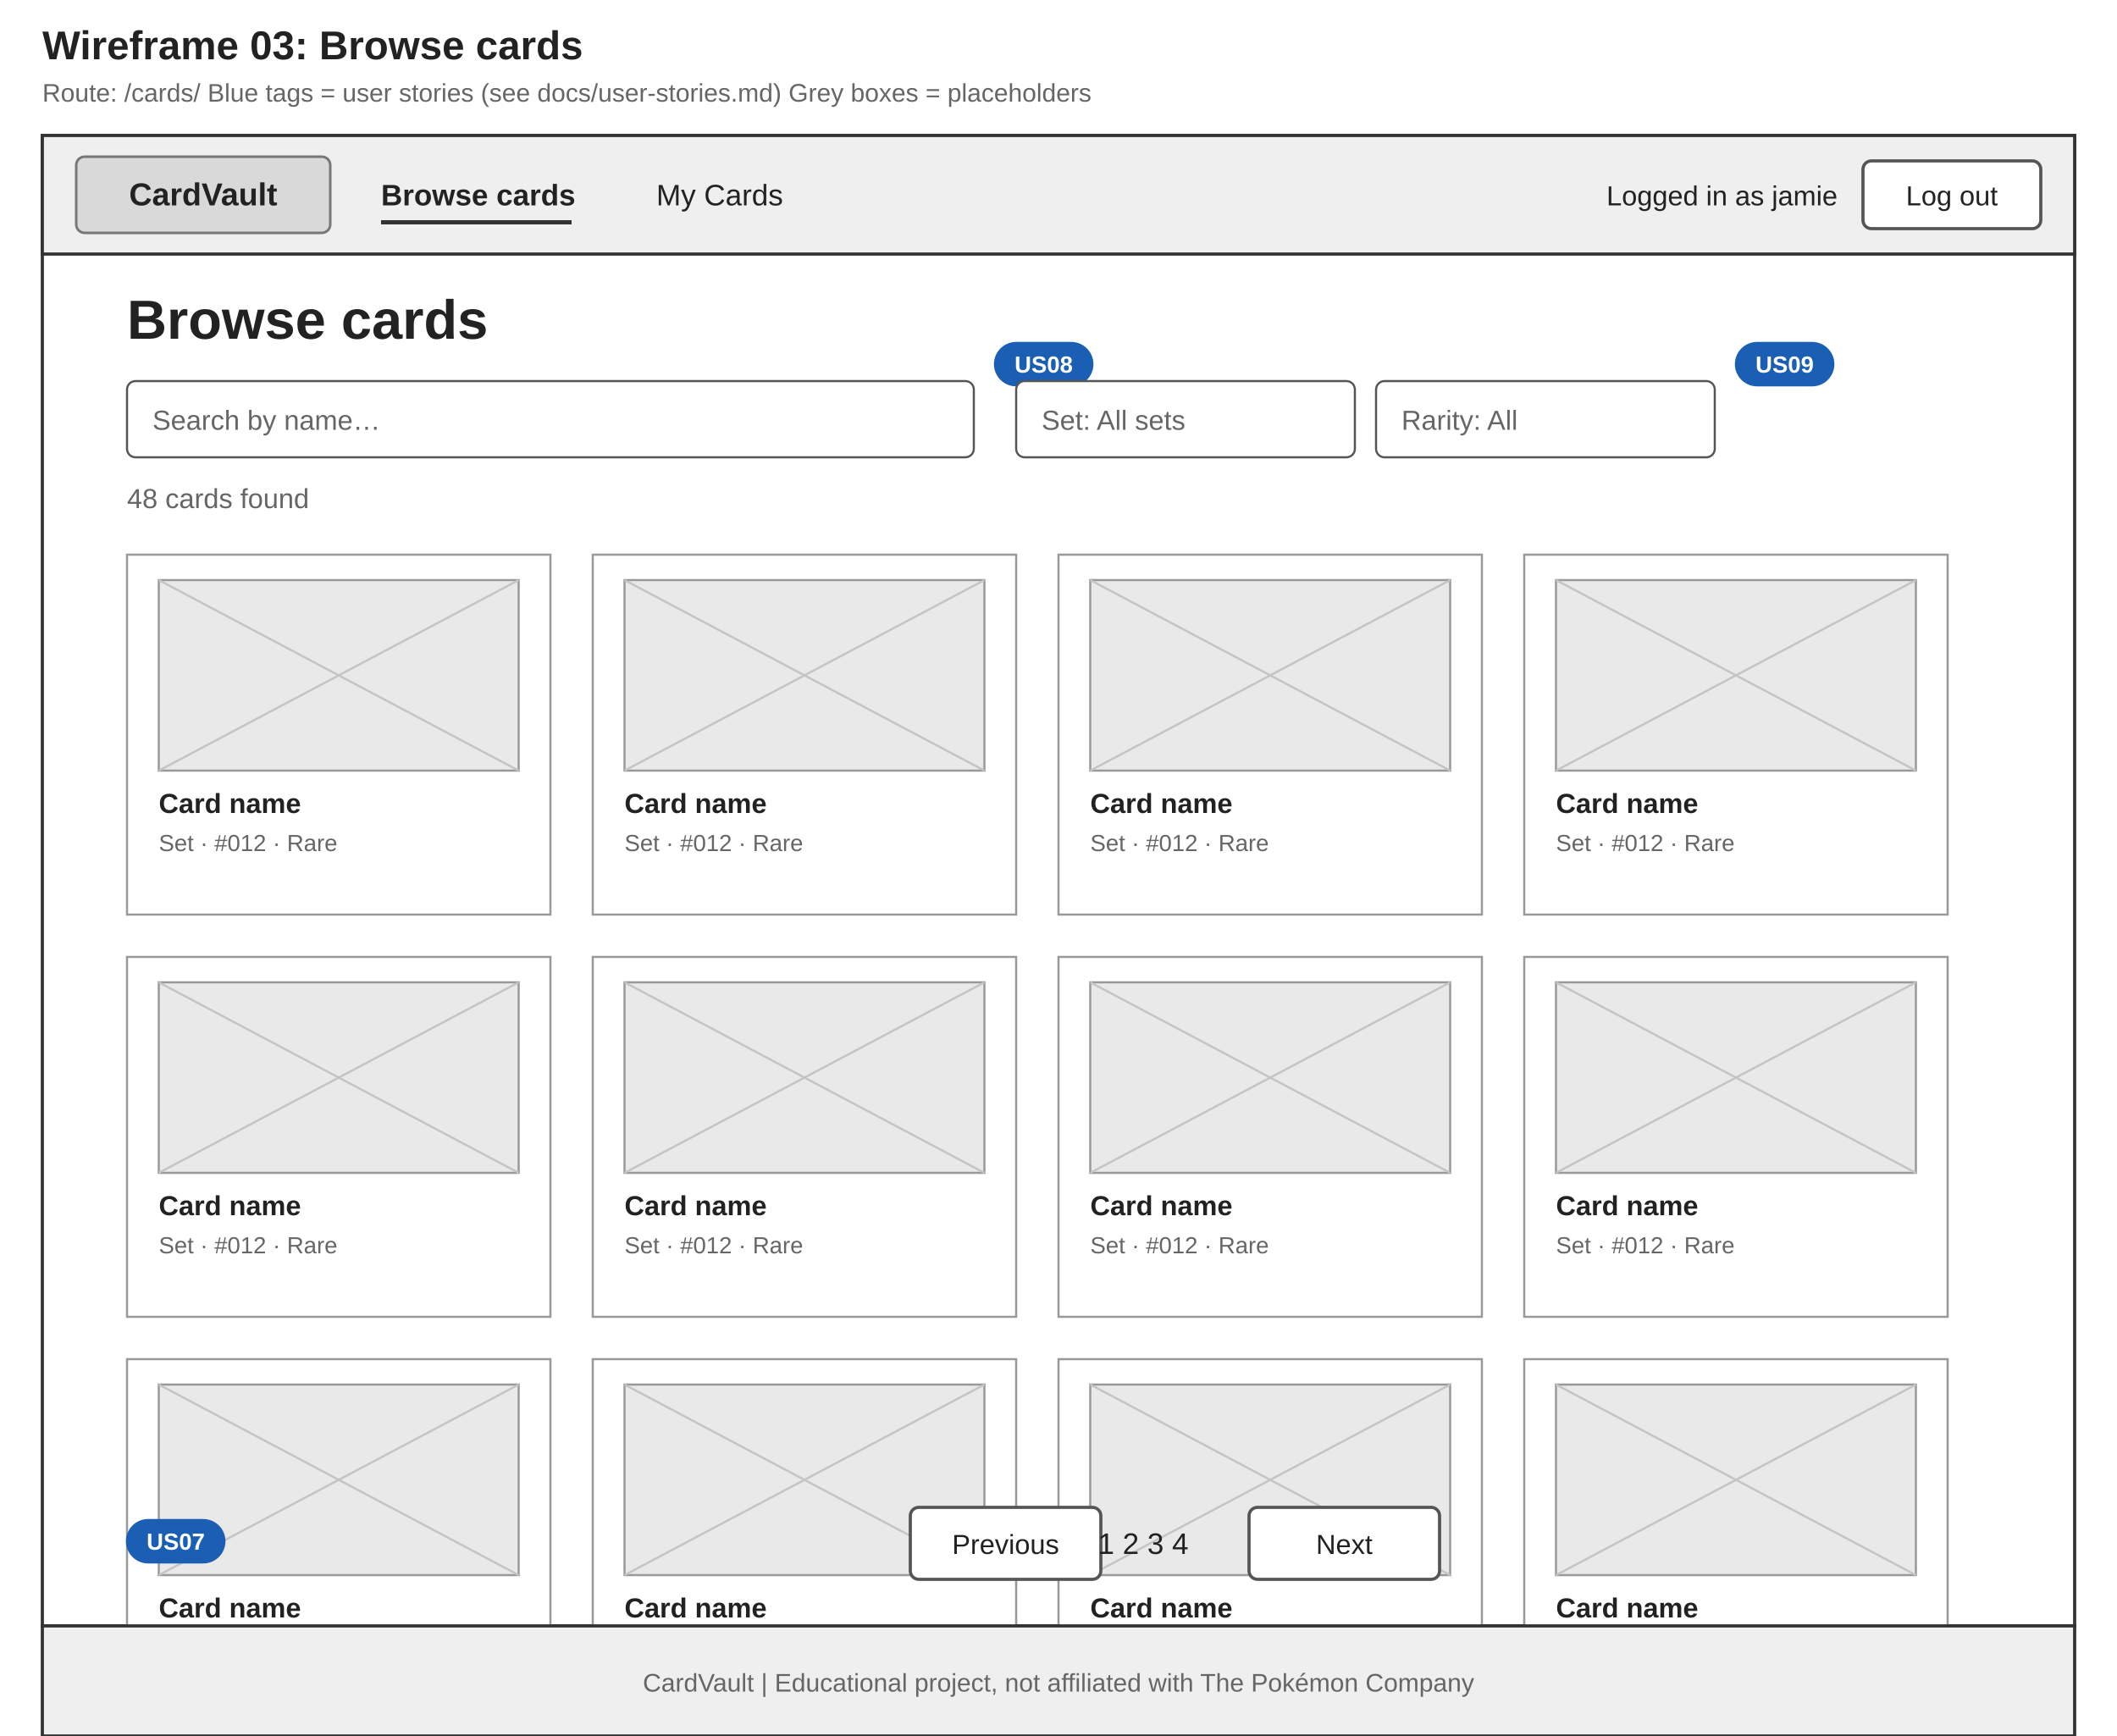
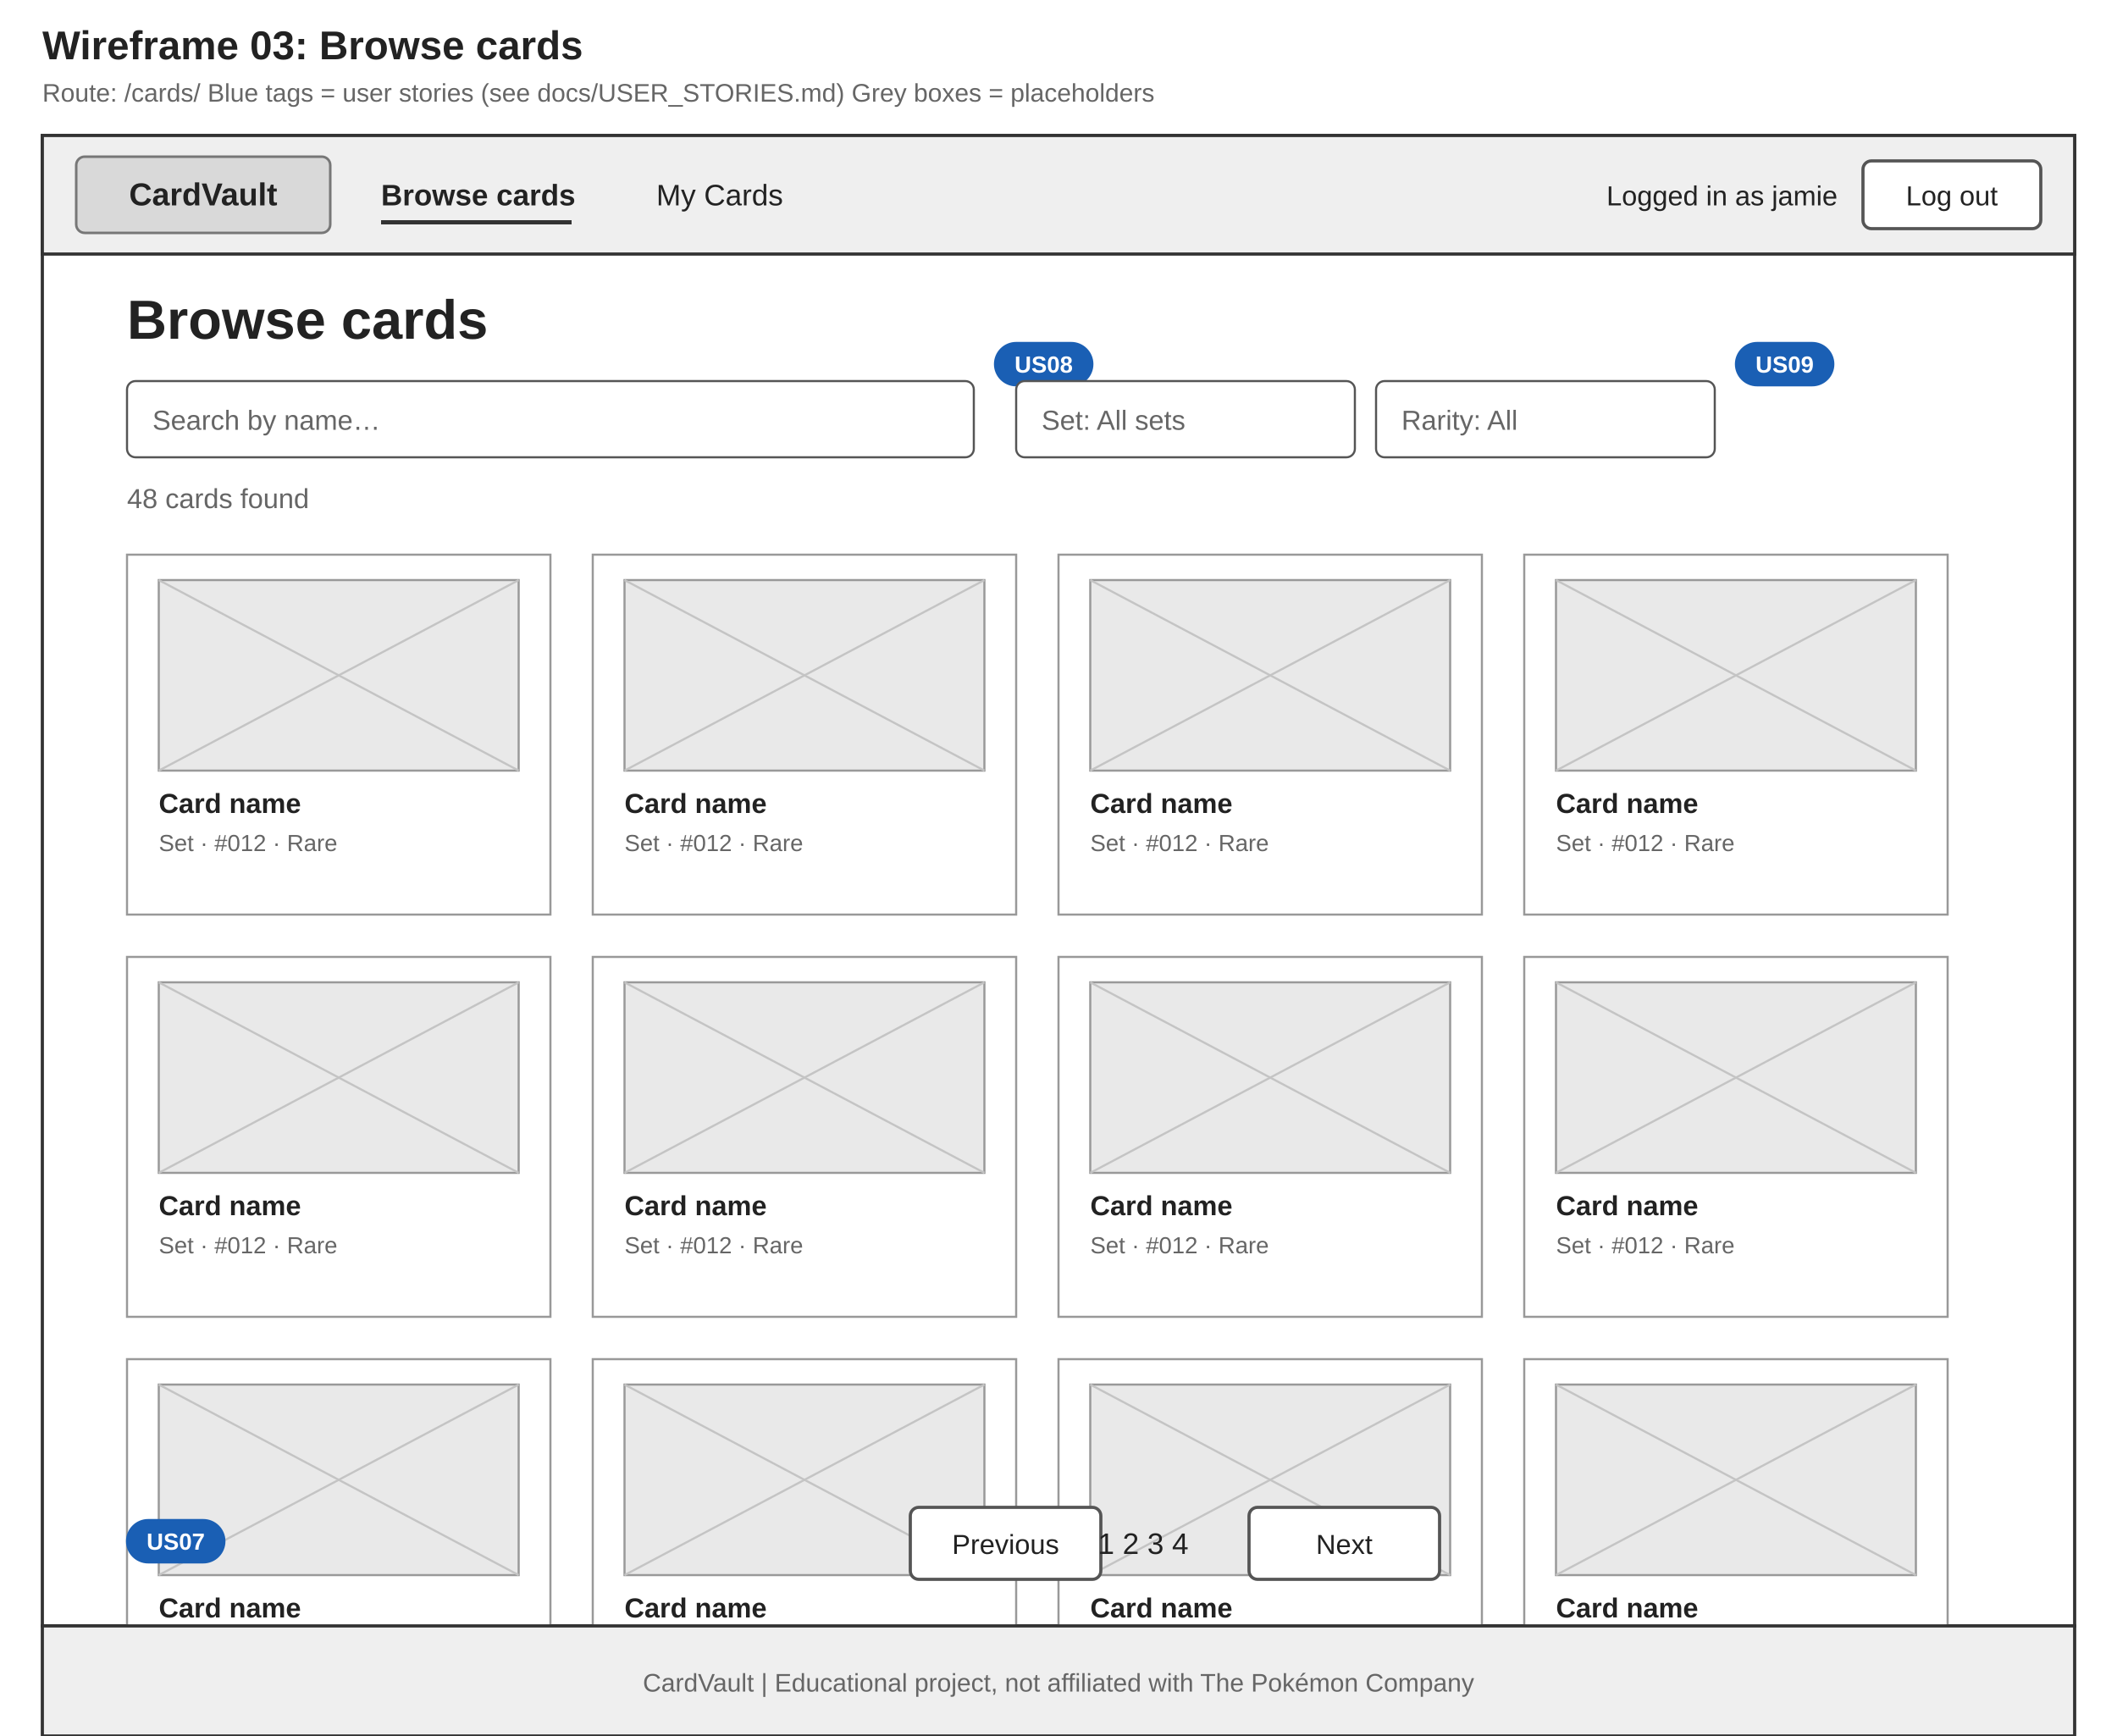
<svg xmlns="http://www.w3.org/2000/svg" viewBox="0 0 1000 820" width="1000" height="820" role="img" aria-labelledby="t d">
  <rect x="0" y="0" width="1000" height="820" rx="0" fill="#ffffff" />
  <text x="20" y="28" font-family="Arial, Helvetica, sans-serif" font-size="19" font-weight="bold" text-anchor="start" fill="#222222">Wireframe 03: Browse cards</text>
-   <text x="20" y="48" font-family="Arial, Helvetica, sans-serif" font-size="12" font-weight="normal" text-anchor="start" fill="#666666">Route: /cards/     Blue tags = user stories (see docs/user-stories.md)     Grey boxes = placeholders</text>
+   <text x="20" y="48" font-family="Arial, Helvetica, sans-serif" font-size="12" font-weight="normal" text-anchor="start" fill="#666666">Route: /cards/     Blue tags = user stories (see docs/USER_STORIES.md)     Grey boxes = placeholders</text>
  <rect x="20" y="64" width="960" height="704" rx="0" fill="none" stroke="#333333" stroke-width="1.5" />
  <rect x="20" y="64" width="960" height="56" rx="0" fill="#efefef" stroke="#333333" stroke-width="1.5" />
  <rect x="36" y="74" width="120" height="36" rx="4" fill="#d9d9d9" stroke="#777" stroke-width="1.2" />
  <text x="96" y="97" font-family="Arial, Helvetica, sans-serif" font-size="15" font-weight="bold" text-anchor="middle" fill="#222222">CardVault</text>
  <text x="180" y="97" font-family="Arial, Helvetica, sans-serif" font-size="14" font-weight="bold" text-anchor="start" fill="#222222">Browse cards</text>
  <line x1="180" y1="105" x2="270.0" y2="105" stroke="#333333" stroke-width="2" />
  <text x="310.0" y="97" font-family="Arial, Helvetica, sans-serif" font-size="14" font-weight="normal" text-anchor="start" fill="#222222">My Cards</text>
  <text x="868" y="97" font-family="Arial, Helvetica, sans-serif" font-size="13" font-weight="normal" text-anchor="end" fill="#222222">Logged in as jamie</text>
  <rect x="880" y="76" width="84" height="32" rx="4" fill="#ffffff" stroke="#555555" stroke-width="1.5" />
  <text x="922.0" y="97.0" font-family="Arial, Helvetica, sans-serif" font-size="13" font-weight="normal" text-anchor="middle" fill="#222222">Log out</text>
  <text x="60" y="160" font-family="Arial, Helvetica, sans-serif" font-size="26" font-weight="bold" text-anchor="start" fill="#222222">Browse cards</text>
  <rect x="60" y="180" width="400" height="36" rx="4" fill="#fff" stroke="#555555" stroke-width="1" />
  <text x="72" y="203" font-family="Arial, Helvetica, sans-serif" font-size="13" font-weight="normal" text-anchor="start" fill="#666666">Search by name…</text>
  <rect x="470" y="162" width="46" height="20" rx="10" fill="#1a5fb4" stroke="#1a5fb4" stroke-width="1" />
  <text x="493.0" y="176" font-family="Arial, Helvetica, sans-serif" font-size="11" font-weight="bold" text-anchor="middle" fill="#ffffff">US08</text>
  <rect x="480" y="180" width="160" height="36" rx="4" fill="#fff" stroke="#555555" stroke-width="1" />
  <text x="492" y="203" font-family="Arial, Helvetica, sans-serif" font-size="13" font-weight="normal" text-anchor="start" fill="#666666">Set: All sets</text>
  <rect x="650" y="180" width="160" height="36" rx="4" fill="#fff" stroke="#555555" stroke-width="1" />
  <text x="662" y="203" font-family="Arial, Helvetica, sans-serif" font-size="13" font-weight="normal" text-anchor="start" fill="#666666">Rarity: All</text>
  <rect x="820" y="162" width="46" height="20" rx="10" fill="#1a5fb4" stroke="#1a5fb4" stroke-width="1" />
  <text x="843.0" y="176" font-family="Arial, Helvetica, sans-serif" font-size="11" font-weight="bold" text-anchor="middle" fill="#ffffff">US09</text>
  <text x="60" y="240" font-family="Arial, Helvetica, sans-serif" font-size="13" font-weight="normal" text-anchor="start" fill="#666666">48 cards found</text>
  <rect x="60" y="262" width="200" height="170" rx="0" fill="#fff" stroke="#999999" stroke-width="1" />
  <rect x="75" y="274" width="170" height="90" rx="0" fill="#e9e9e9" stroke="#999999" stroke-width="1" />
  <line x1="75" y1="274" x2="245" y2="364" stroke="#c4c4c4" stroke-width="1" />
  <line x1="245" y1="274" x2="75" y2="364" stroke="#c4c4c4" stroke-width="1" />
  <text x="75" y="384" font-family="Arial, Helvetica, sans-serif" font-size="13" font-weight="bold" text-anchor="start" fill="#222222">Card name</text>
  <text x="75" y="402" font-family="Arial, Helvetica, sans-serif" font-size="11" font-weight="normal" text-anchor="start" fill="#666666">Set · #012 · Rare</text>
  <rect x="280" y="262" width="200" height="170" rx="0" fill="#fff" stroke="#999999" stroke-width="1" />
  <rect x="295" y="274" width="170" height="90" rx="0" fill="#e9e9e9" stroke="#999999" stroke-width="1" />
  <line x1="295" y1="274" x2="465" y2="364" stroke="#c4c4c4" stroke-width="1" />
  <line x1="465" y1="274" x2="295" y2="364" stroke="#c4c4c4" stroke-width="1" />
  <text x="295" y="384" font-family="Arial, Helvetica, sans-serif" font-size="13" font-weight="bold" text-anchor="start" fill="#222222">Card name</text>
  <text x="295" y="402" font-family="Arial, Helvetica, sans-serif" font-size="11" font-weight="normal" text-anchor="start" fill="#666666">Set · #012 · Rare</text>
  <rect x="500" y="262" width="200" height="170" rx="0" fill="#fff" stroke="#999999" stroke-width="1" />
  <rect x="515" y="274" width="170" height="90" rx="0" fill="#e9e9e9" stroke="#999999" stroke-width="1" />
  <line x1="515" y1="274" x2="685" y2="364" stroke="#c4c4c4" stroke-width="1" />
  <line x1="685" y1="274" x2="515" y2="364" stroke="#c4c4c4" stroke-width="1" />
  <text x="515" y="384" font-family="Arial, Helvetica, sans-serif" font-size="13" font-weight="bold" text-anchor="start" fill="#222222">Card name</text>
  <text x="515" y="402" font-family="Arial, Helvetica, sans-serif" font-size="11" font-weight="normal" text-anchor="start" fill="#666666">Set · #012 · Rare</text>
  <rect x="720" y="262" width="200" height="170" rx="0" fill="#fff" stroke="#999999" stroke-width="1" />
  <rect x="735" y="274" width="170" height="90" rx="0" fill="#e9e9e9" stroke="#999999" stroke-width="1" />
  <line x1="735" y1="274" x2="905" y2="364" stroke="#c4c4c4" stroke-width="1" />
  <line x1="905" y1="274" x2="735" y2="364" stroke="#c4c4c4" stroke-width="1" />
  <text x="735" y="384" font-family="Arial, Helvetica, sans-serif" font-size="13" font-weight="bold" text-anchor="start" fill="#222222">Card name</text>
  <text x="735" y="402" font-family="Arial, Helvetica, sans-serif" font-size="11" font-weight="normal" text-anchor="start" fill="#666666">Set · #012 · Rare</text>
  <rect x="60" y="452" width="200" height="170" rx="0" fill="#fff" stroke="#999999" stroke-width="1" />
  <rect x="75" y="464" width="170" height="90" rx="0" fill="#e9e9e9" stroke="#999999" stroke-width="1" />
  <line x1="75" y1="464" x2="245" y2="554" stroke="#c4c4c4" stroke-width="1" />
  <line x1="245" y1="464" x2="75" y2="554" stroke="#c4c4c4" stroke-width="1" />
  <text x="75" y="574" font-family="Arial, Helvetica, sans-serif" font-size="13" font-weight="bold" text-anchor="start" fill="#222222">Card name</text>
  <text x="75" y="592" font-family="Arial, Helvetica, sans-serif" font-size="11" font-weight="normal" text-anchor="start" fill="#666666">Set · #012 · Rare</text>
  <rect x="280" y="452" width="200" height="170" rx="0" fill="#fff" stroke="#999999" stroke-width="1" />
  <rect x="295" y="464" width="170" height="90" rx="0" fill="#e9e9e9" stroke="#999999" stroke-width="1" />
  <line x1="295" y1="464" x2="465" y2="554" stroke="#c4c4c4" stroke-width="1" />
  <line x1="465" y1="464" x2="295" y2="554" stroke="#c4c4c4" stroke-width="1" />
  <text x="295" y="574" font-family="Arial, Helvetica, sans-serif" font-size="13" font-weight="bold" text-anchor="start" fill="#222222">Card name</text>
  <text x="295" y="592" font-family="Arial, Helvetica, sans-serif" font-size="11" font-weight="normal" text-anchor="start" fill="#666666">Set · #012 · Rare</text>
  <rect x="500" y="452" width="200" height="170" rx="0" fill="#fff" stroke="#999999" stroke-width="1" />
  <rect x="515" y="464" width="170" height="90" rx="0" fill="#e9e9e9" stroke="#999999" stroke-width="1" />
  <line x1="515" y1="464" x2="685" y2="554" stroke="#c4c4c4" stroke-width="1" />
  <line x1="685" y1="464" x2="515" y2="554" stroke="#c4c4c4" stroke-width="1" />
  <text x="515" y="574" font-family="Arial, Helvetica, sans-serif" font-size="13" font-weight="bold" text-anchor="start" fill="#222222">Card name</text>
  <text x="515" y="592" font-family="Arial, Helvetica, sans-serif" font-size="11" font-weight="normal" text-anchor="start" fill="#666666">Set · #012 · Rare</text>
  <rect x="720" y="452" width="200" height="170" rx="0" fill="#fff" stroke="#999999" stroke-width="1" />
  <rect x="735" y="464" width="170" height="90" rx="0" fill="#e9e9e9" stroke="#999999" stroke-width="1" />
  <line x1="735" y1="464" x2="905" y2="554" stroke="#c4c4c4" stroke-width="1" />
  <line x1="905" y1="464" x2="735" y2="554" stroke="#c4c4c4" stroke-width="1" />
  <text x="735" y="574" font-family="Arial, Helvetica, sans-serif" font-size="13" font-weight="bold" text-anchor="start" fill="#222222">Card name</text>
  <text x="735" y="592" font-family="Arial, Helvetica, sans-serif" font-size="11" font-weight="normal" text-anchor="start" fill="#666666">Set · #012 · Rare</text>
  <rect x="60" y="642" width="200" height="170" rx="0" fill="#fff" stroke="#999999" stroke-width="1" />
  <rect x="75" y="654" width="170" height="90" rx="0" fill="#e9e9e9" stroke="#999999" stroke-width="1" />
  <line x1="75" y1="654" x2="245" y2="744" stroke="#c4c4c4" stroke-width="1" />
  <line x1="245" y1="654" x2="75" y2="744" stroke="#c4c4c4" stroke-width="1" />
  <text x="75" y="764" font-family="Arial, Helvetica, sans-serif" font-size="13" font-weight="bold" text-anchor="start" fill="#222222">Card name</text>
  <text x="75" y="782" font-family="Arial, Helvetica, sans-serif" font-size="11" font-weight="normal" text-anchor="start" fill="#666666">Set · #012 · Rare</text>
  <rect x="280" y="642" width="200" height="170" rx="0" fill="#fff" stroke="#999999" stroke-width="1" />
  <rect x="295" y="654" width="170" height="90" rx="0" fill="#e9e9e9" stroke="#999999" stroke-width="1" />
  <line x1="295" y1="654" x2="465" y2="744" stroke="#c4c4c4" stroke-width="1" />
  <line x1="465" y1="654" x2="295" y2="744" stroke="#c4c4c4" stroke-width="1" />
  <text x="295" y="764" font-family="Arial, Helvetica, sans-serif" font-size="13" font-weight="bold" text-anchor="start" fill="#222222">Card name</text>
  <text x="295" y="782" font-family="Arial, Helvetica, sans-serif" font-size="11" font-weight="normal" text-anchor="start" fill="#666666">Set · #012 · Rare</text>
  <rect x="500" y="642" width="200" height="170" rx="0" fill="#fff" stroke="#999999" stroke-width="1" />
  <rect x="515" y="654" width="170" height="90" rx="0" fill="#e9e9e9" stroke="#999999" stroke-width="1" />
  <line x1="515" y1="654" x2="685" y2="744" stroke="#c4c4c4" stroke-width="1" />
  <line x1="685" y1="654" x2="515" y2="744" stroke="#c4c4c4" stroke-width="1" />
  <text x="515" y="764" font-family="Arial, Helvetica, sans-serif" font-size="13" font-weight="bold" text-anchor="start" fill="#222222">Card name</text>
  <text x="515" y="782" font-family="Arial, Helvetica, sans-serif" font-size="11" font-weight="normal" text-anchor="start" fill="#666666">Set · #012 · Rare</text>
  <rect x="720" y="642" width="200" height="170" rx="0" fill="#fff" stroke="#999999" stroke-width="1" />
  <rect x="735" y="654" width="170" height="90" rx="0" fill="#e9e9e9" stroke="#999999" stroke-width="1" />
  <line x1="735" y1="654" x2="905" y2="744" stroke="#c4c4c4" stroke-width="1" />
  <line x1="905" y1="654" x2="735" y2="744" stroke="#c4c4c4" stroke-width="1" />
  <text x="735" y="764" font-family="Arial, Helvetica, sans-serif" font-size="13" font-weight="bold" text-anchor="start" fill="#222222">Card name</text>
  <text x="735" y="782" font-family="Arial, Helvetica, sans-serif" font-size="11" font-weight="normal" text-anchor="start" fill="#666666">Set · #012 · Rare</text>
  <rect x="60" y="718" width="46" height="20" rx="10" fill="#1a5fb4" stroke="#1a5fb4" stroke-width="1" />
  <text x="83.0" y="732" font-family="Arial, Helvetica, sans-serif" font-size="11" font-weight="bold" text-anchor="middle" fill="#ffffff">US07</text>
  <rect x="430" y="712" width="90" height="34" rx="4" fill="#ffffff" stroke="#555555" stroke-width="1.5" />
  <text x="475.0" y="734.0" font-family="Arial, Helvetica, sans-serif" font-size="13" font-weight="normal" text-anchor="middle" fill="#222222">Previous</text>
  <text x="540" y="734" font-family="Arial, Helvetica, sans-serif" font-size="14" font-weight="normal" text-anchor="middle" fill="#222222">1  2  3  4</text>
  <rect x="590" y="712" width="90" height="34" rx="4" fill="#ffffff" stroke="#555555" stroke-width="1.5" />
  <text x="635.0" y="734.0" font-family="Arial, Helvetica, sans-serif" font-size="13" font-weight="normal" text-anchor="middle" fill="#222222">Next</text>
  <rect x="20" y="768" width="960" height="52" rx="0" fill="#efefef" stroke="#333333" stroke-width="1.5" />
  <text x="500" y="799" font-family="Arial, Helvetica, sans-serif" font-size="12" font-weight="normal" text-anchor="middle" fill="#666666">CardVault  |  Educational project, not affiliated with The Pokémon Company</text>
</svg>
